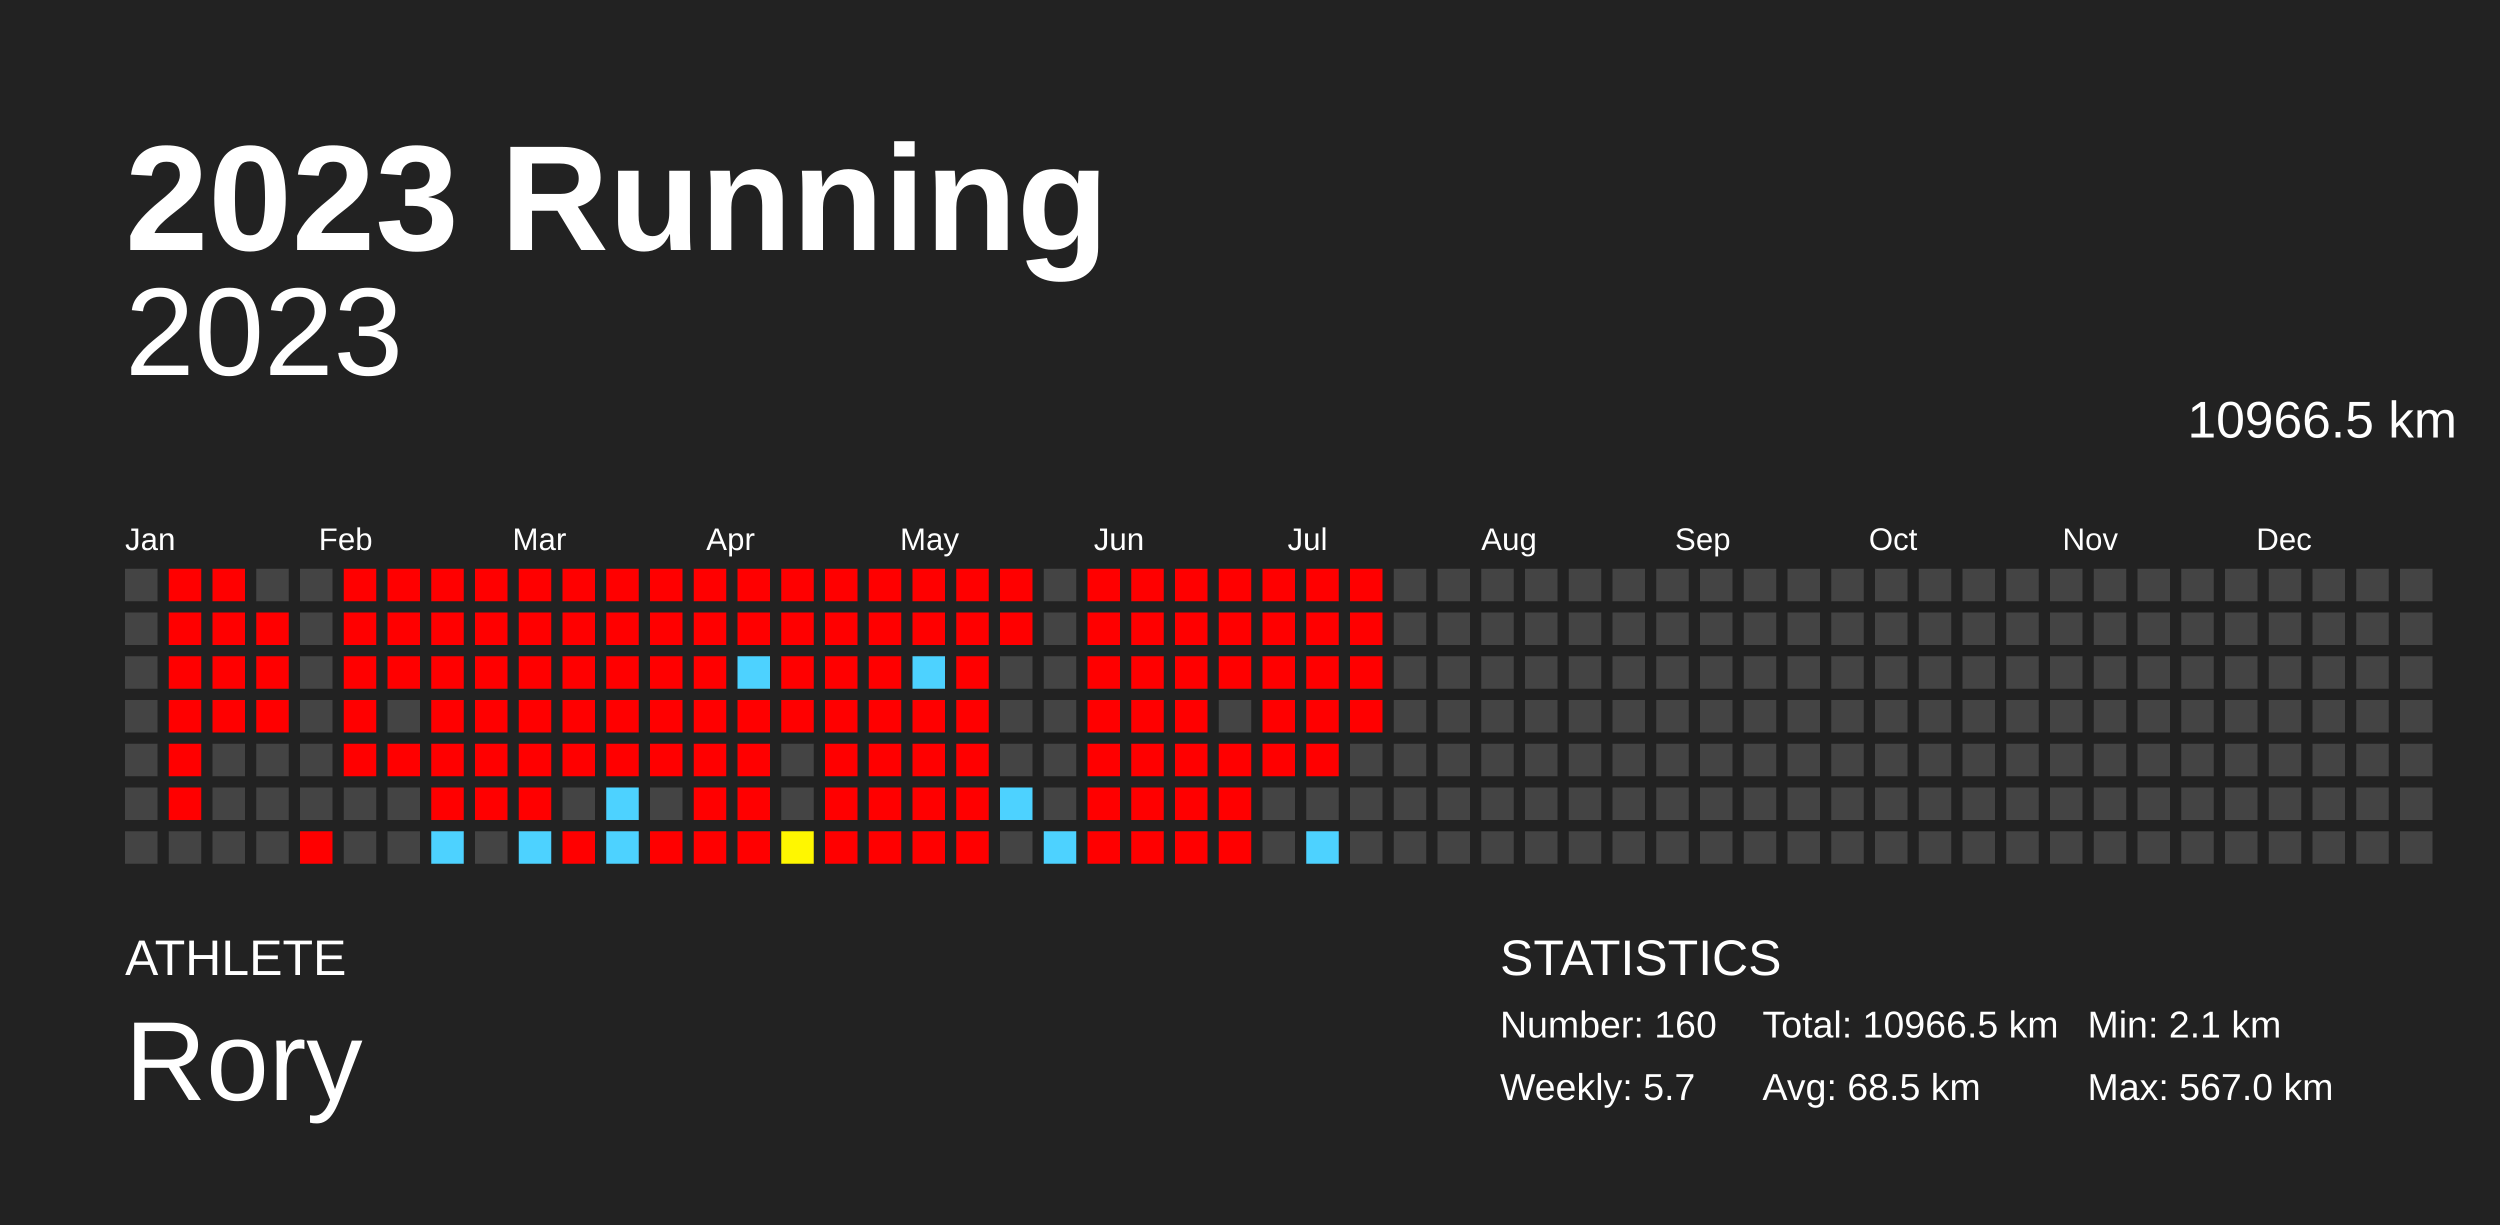
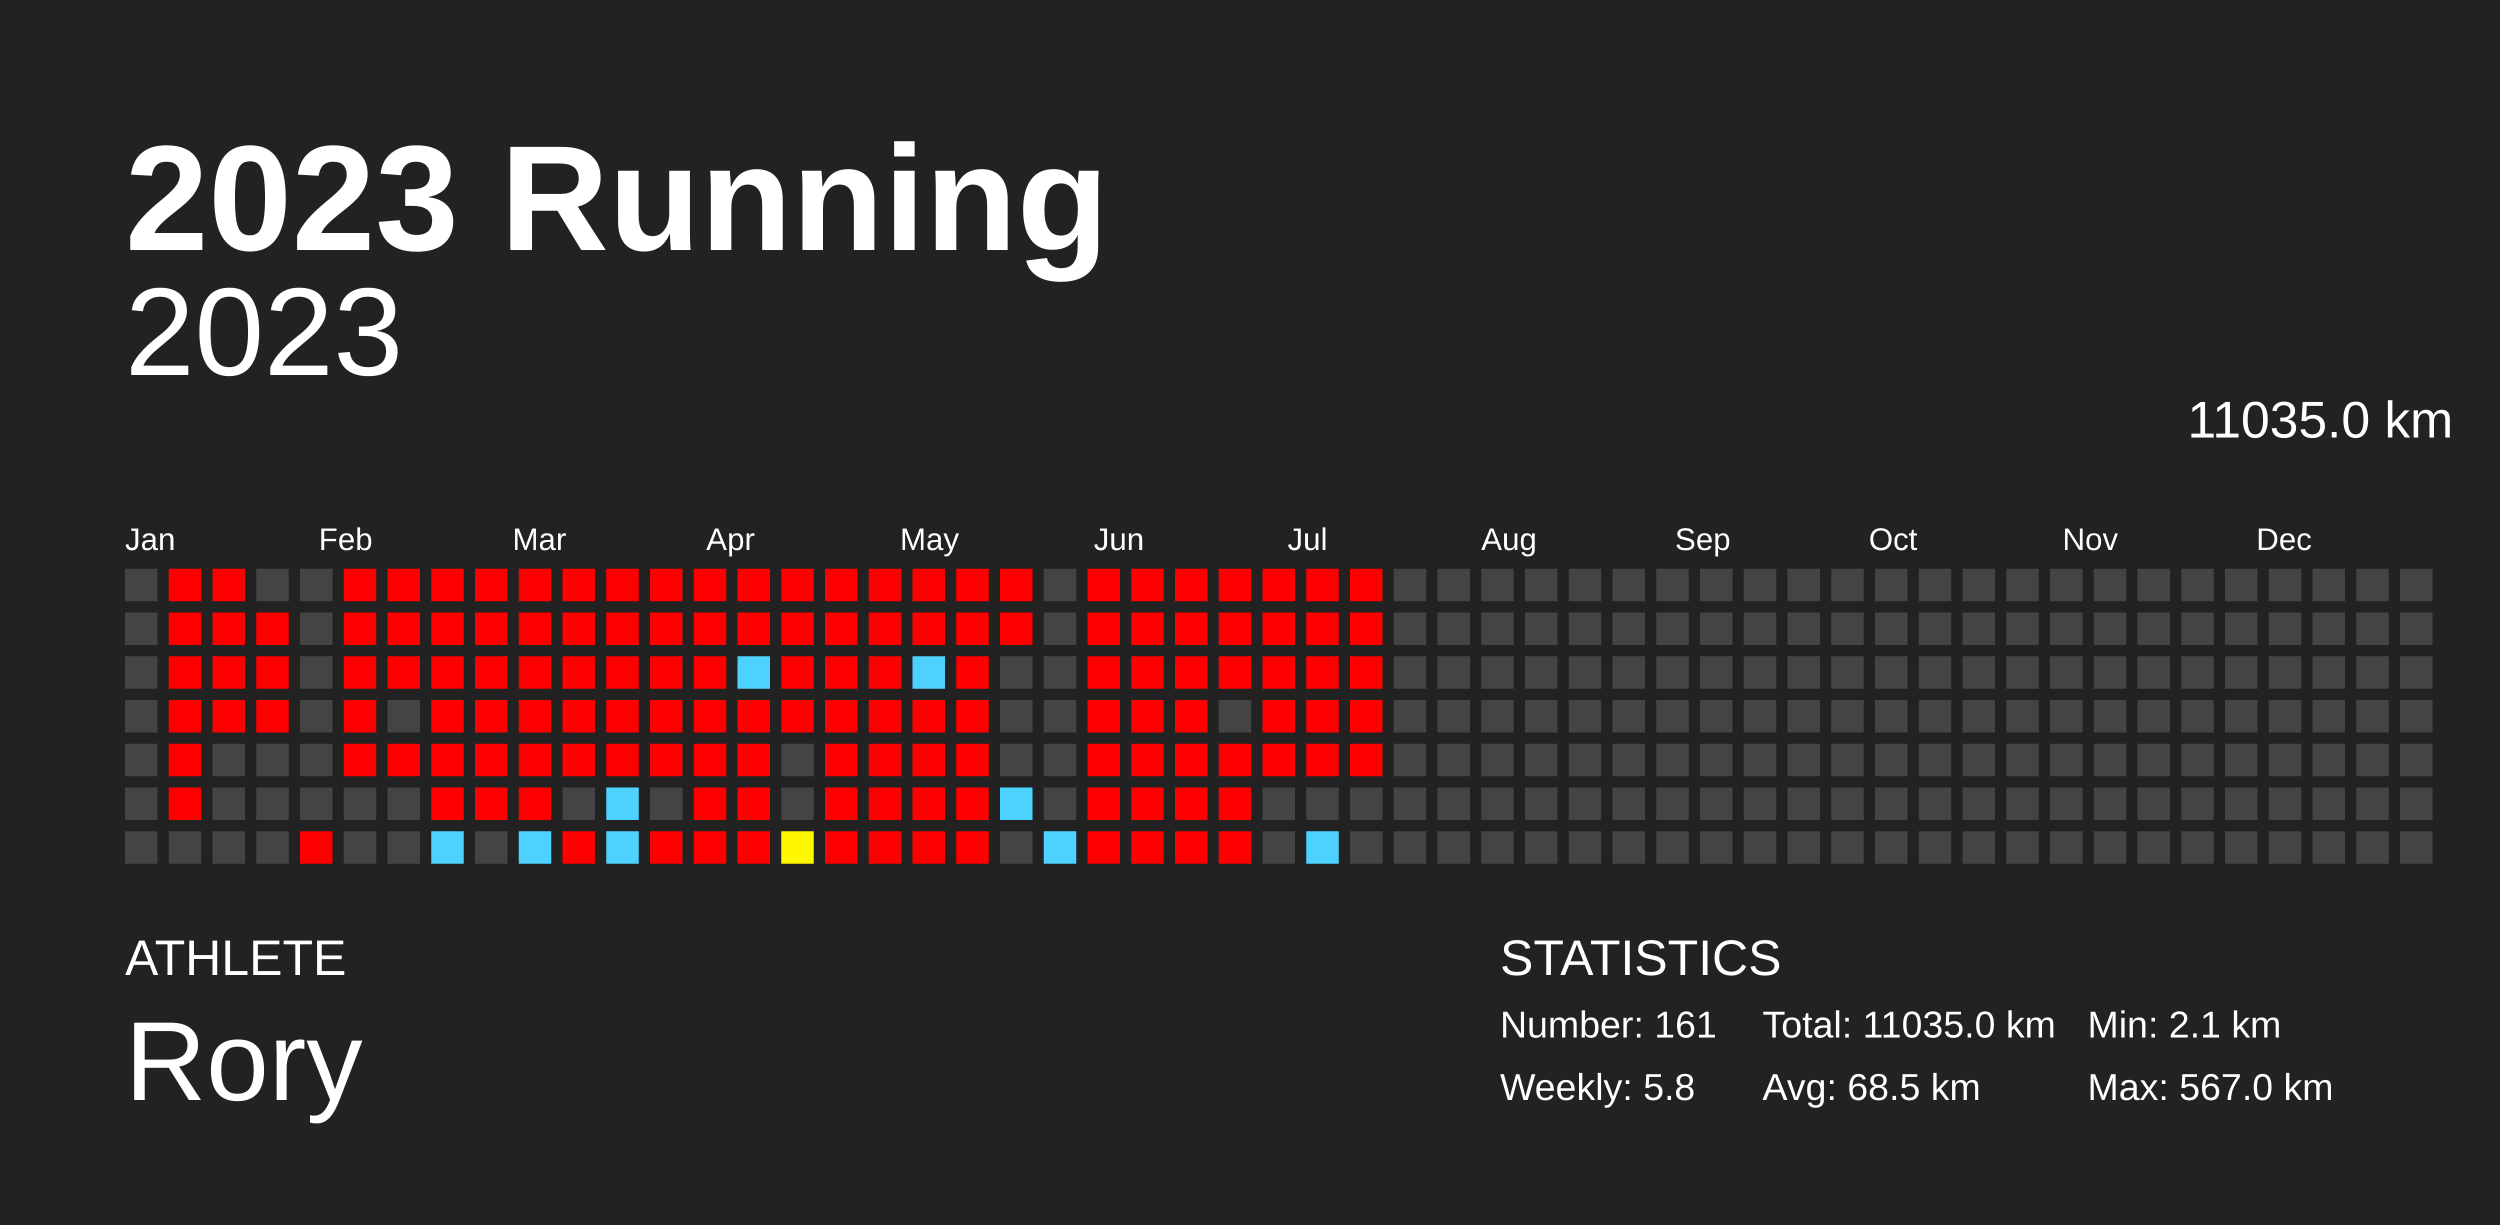
<svg xmlns="http://www.w3.org/2000/svg" baseProfile="full" height="98mm" version="1.1" viewBox="0,0,200,98" width="200mm">
  <defs />
  <rect fill="#222222" height="98" width="200" x="0" y="0" />
  <text fill="#FFFFFF" style="font-size:12px; font-family:Arial; font-weight:bold;" x="10" y="20">2023 Running</text>
  <text fill="#FFFFFF" style="font-size:4px; font-family:Arial" x="10" y="78">ATHLETE</text>
  <text fill="#FFFFFF" style="font-size:9px; font-family:Arial" x="10" y="88">Rory</text>
  <text fill="#FFFFFF" style="font-size:4px; font-family:Arial" x="120" y="78">STATISTICS</text>
-   <text fill="#FFFFFF" style="font-size:3px; font-family:Arial" x="120" y="83">Number: 160</text>
-   <text fill="#FFFFFF" style="font-size:3px; font-family:Arial" x="120" y="88">Weekly: 5.7</text>
-   <text fill="#FFFFFF" style="font-size:3px; font-family:Arial" x="141" y="83">Total: 10966.5 km</text>
+   <text fill="#FFFFFF" style="font-size:3px; font-family:Arial" x="120" y="83">Number: 161</text>
+   <text fill="#FFFFFF" style="font-size:3px; font-family:Arial" x="120" y="88">Weekly: 5.8</text>
+   <text fill="#FFFFFF" style="font-size:3px; font-family:Arial" x="141" y="83">Total: 11035.0 km</text>
  <text fill="#FFFFFF" style="font-size:3px; font-family:Arial" x="141" y="88">Avg: 68.5 km</text>
  <text fill="#FFFFFF" style="font-size:3px; font-family:Arial" x="167" y="83">Min: 2.1 km</text>
  <text fill="#FFFFFF" style="font-size:3px; font-family:Arial" x="167" y="88">Max: 567.0 km</text>
  <text alignment-baseline="hanging" fill="#FFFFFF" style="font-size:10.0px; font-family:Arial;" x="10" y="30">2023</text>
-   <text alignment-baseline="hanging" fill="#FFFFFF" style="font-size:4.125px; font-family:Arial;" x="175" y="35">10966.5 km</text>
+   <text alignment-baseline="hanging" fill="#FFFFFF" style="font-size:4.125px; font-family:Arial;" x="175" y="35">11035.0 km</text>
  <text fill="#FFFFFF" style="font-size:2.5px; font-family:Arial" x="10.0" y="44">Jan</text>
  <text fill="#FFFFFF" style="font-size:2.5px; font-family:Arial" x="25.5" y="44">Feb</text>
  <text fill="#FFFFFF" style="font-size:2.5px; font-family:Arial" x="41.0" y="44">Mar</text>
  <text fill="#FFFFFF" style="font-size:2.5px; font-family:Arial" x="56.5" y="44">Apr</text>
  <text fill="#FFFFFF" style="font-size:2.5px; font-family:Arial" x="72.0" y="44">May</text>
  <text fill="#FFFFFF" style="font-size:2.5px; font-family:Arial" x="87.5" y="44">Jun</text>
  <text fill="#FFFFFF" style="font-size:2.5px; font-family:Arial" x="103.0" y="44">Jul</text>
  <text fill="#FFFFFF" style="font-size:2.5px; font-family:Arial" x="118.5" y="44">Aug</text>
  <text fill="#FFFFFF" style="font-size:2.5px; font-family:Arial" x="134.0" y="44">Sep</text>
  <text fill="#FFFFFF" style="font-size:2.5px; font-family:Arial" x="149.5" y="44">Oct</text>
  <text fill="#FFFFFF" style="font-size:2.5px; font-family:Arial" x="165.0" y="44">Nov</text>
  <text fill="#FFFFFF" style="font-size:2.5px; font-family:Arial" x="180.5" y="44">Dec</text>
  <rect fill="#444444" height="2.6" width="2.6" x="10.0" y="45.5" />
  <rect fill="#444444" height="2.6" width="2.6" x="10.0" y="49.0" />
  <rect fill="#444444" height="2.6" width="2.6" x="10.0" y="52.5" />
  <rect fill="#444444" height="2.6" width="2.6" x="10.0" y="56.0" />
  <rect fill="#444444" height="2.6" width="2.6" x="10.0" y="59.5" />
  <rect fill="#444444" height="2.6" width="2.6" x="10.0" y="63.0" />
  <rect fill="#444444" height="2.6" width="2.6" x="10.0" y="66.5" />
  <rect fill="red" height="2.6" width="2.6" x="13.5" y="45.5" />
  <rect fill="red" height="2.6" width="2.6" x="13.5" y="49.0" />
  <rect fill="red" height="2.6" width="2.6" x="13.5" y="52.5" />
  <rect fill="red" height="2.6" width="2.6" x="13.5" y="56.0" />
  <rect fill="red" height="2.6" width="2.6" x="13.5" y="59.5" />
  <rect fill="red" height="2.6" width="2.6" x="13.5" y="63.0" />
  <rect fill="#444444" height="2.6" width="2.6" x="13.5" y="66.5" />
  <rect fill="red" height="2.6" width="2.6" x="17.0" y="45.5" />
  <rect fill="red" height="2.6" width="2.6" x="17.0" y="49.0" />
  <rect fill="red" height="2.6" width="2.6" x="17.0" y="52.5" />
  <rect fill="red" height="2.6" width="2.6" x="17.0" y="56.0" />
  <rect fill="#444444" height="2.6" width="2.6" x="17.0" y="59.5" />
  <rect fill="#444444" height="2.6" width="2.6" x="17.0" y="63.0" />
  <rect fill="#444444" height="2.6" width="2.6" x="17.0" y="66.5" />
  <rect fill="#444444" height="2.6" width="2.6" x="20.5" y="45.5" />
  <rect fill="red" height="2.6" width="2.6" x="20.5" y="49.0" />
  <rect fill="red" height="2.6" width="2.6" x="20.5" y="52.5" />
  <rect fill="red" height="2.6" width="2.6" x="20.5" y="56.0" />
  <rect fill="#444444" height="2.6" width="2.6" x="20.5" y="59.5" />
  <rect fill="#444444" height="2.6" width="2.6" x="20.5" y="63.0" />
  <rect fill="#444444" height="2.6" width="2.6" x="20.5" y="66.5" />
  <rect fill="#444444" height="2.6" width="2.6" x="24.0" y="45.5" />
  <rect fill="#444444" height="2.6" width="2.6" x="24.0" y="49.0" />
  <rect fill="#444444" height="2.6" width="2.6" x="24.0" y="52.5" />
  <rect fill="#444444" height="2.6" width="2.6" x="24.0" y="56.0" />
  <rect fill="#444444" height="2.6" width="2.6" x="24.0" y="59.5" />
  <rect fill="#444444" height="2.6" width="2.6" x="24.0" y="63.0" />
  <rect fill="red" height="2.6" width="2.6" x="24.0" y="66.5" />
  <rect fill="red" height="2.6" width="2.6" x="27.5" y="45.5" />
  <rect fill="red" height="2.6" width="2.6" x="27.5" y="49.0" />
  <rect fill="red" height="2.6" width="2.6" x="27.5" y="52.5" />
  <rect fill="red" height="2.6" width="2.6" x="27.5" y="56.0" />
  <rect fill="red" height="2.6" width="2.6" x="27.5" y="59.5" />
  <rect fill="#444444" height="2.6" width="2.6" x="27.5" y="63.0" />
  <rect fill="#444444" height="2.6" width="2.6" x="27.5" y="66.5" />
  <rect fill="red" height="2.6" width="2.6" x="31.0" y="45.5" />
  <rect fill="red" height="2.6" width="2.6" x="31.0" y="49.0" />
  <rect fill="red" height="2.6" width="2.6" x="31.0" y="52.5" />
  <rect fill="#444444" height="2.6" width="2.6" x="31.0" y="56.0" />
  <rect fill="red" height="2.6" width="2.6" x="31.0" y="59.5" />
  <rect fill="#444444" height="2.6" width="2.6" x="31.0" y="63.0" />
  <rect fill="#444444" height="2.6" width="2.6" x="31.0" y="66.5" />
  <rect fill="red" height="2.6" width="2.6" x="34.5" y="45.5" />
  <rect fill="red" height="2.6" width="2.6" x="34.5" y="49.0" />
  <rect fill="red" height="2.6" width="2.6" x="34.5" y="52.5" />
  <rect fill="red" height="2.6" width="2.6" x="34.5" y="56.0" />
  <rect fill="red" height="2.6" width="2.6" x="34.5" y="59.5" />
  <rect fill="red" height="2.6" width="2.6" x="34.5" y="63.0" />
  <rect fill="#4dd2ff" height="2.6" width="2.6" x="34.5" y="66.5" />
  <rect fill="red" height="2.6" width="2.6" x="38.0" y="45.5" />
  <rect fill="red" height="2.6" width="2.6" x="38.0" y="49.0" />
  <rect fill="red" height="2.6" width="2.6" x="38.0" y="52.5" />
  <rect fill="red" height="2.6" width="2.6" x="38.0" y="56.0" />
  <rect fill="red" height="2.6" width="2.6" x="38.0" y="59.5" />
  <rect fill="red" height="2.6" width="2.6" x="38.0" y="63.0" />
  <rect fill="#444444" height="2.6" width="2.6" x="38.0" y="66.5" />
  <rect fill="red" height="2.6" width="2.6" x="41.5" y="45.5" />
  <rect fill="red" height="2.6" width="2.6" x="41.5" y="49.0" />
  <rect fill="red" height="2.6" width="2.6" x="41.5" y="52.5" />
  <rect fill="red" height="2.6" width="2.6" x="41.5" y="56.0" />
  <rect fill="red" height="2.6" width="2.6" x="41.5" y="59.5" />
  <rect fill="red" height="2.6" width="2.6" x="41.5" y="63.0" />
  <rect fill="#4dd2ff" height="2.6" width="2.6" x="41.5" y="66.5" />
  <rect fill="red" height="2.6" width="2.6" x="45.0" y="45.5" />
  <rect fill="red" height="2.6" width="2.6" x="45.0" y="49.0" />
  <rect fill="red" height="2.6" width="2.6" x="45.0" y="52.5" />
  <rect fill="red" height="2.6" width="2.6" x="45.0" y="56.0" />
  <rect fill="red" height="2.6" width="2.6" x="45.0" y="59.5" />
  <rect fill="#444444" height="2.6" width="2.6" x="45.0" y="63.0" />
  <rect fill="red" height="2.6" width="2.6" x="45.0" y="66.5" />
  <rect fill="red" height="2.6" width="2.6" x="48.5" y="45.5" />
  <rect fill="red" height="2.6" width="2.6" x="48.5" y="49.0" />
  <rect fill="red" height="2.6" width="2.6" x="48.5" y="52.5" />
  <rect fill="red" height="2.6" width="2.6" x="48.5" y="56.0" />
  <rect fill="red" height="2.6" width="2.6" x="48.5" y="59.5" />
  <rect fill="#4dd2ff" height="2.6" width="2.6" x="48.5" y="63.0" />
  <rect fill="#4dd2ff" height="2.6" width="2.6" x="48.5" y="66.5" />
  <rect fill="red" height="2.6" width="2.6" x="52.0" y="45.5" />
  <rect fill="red" height="2.6" width="2.6" x="52.0" y="49.0" />
  <rect fill="red" height="2.6" width="2.6" x="52.0" y="52.5" />
  <rect fill="red" height="2.6" width="2.6" x="52.0" y="56.0" />
  <rect fill="red" height="2.6" width="2.6" x="52.0" y="59.5" />
  <rect fill="#444444" height="2.6" width="2.6" x="52.0" y="63.0" />
  <rect fill="red" height="2.6" width="2.6" x="52.0" y="66.5" />
  <rect fill="red" height="2.6" width="2.6" x="55.5" y="45.5" />
  <rect fill="red" height="2.6" width="2.6" x="55.5" y="49.0" />
  <rect fill="red" height="2.6" width="2.6" x="55.5" y="52.5" />
  <rect fill="red" height="2.6" width="2.6" x="55.5" y="56.0" />
  <rect fill="red" height="2.6" width="2.6" x="55.5" y="59.5" />
  <rect fill="red" height="2.6" width="2.6" x="55.5" y="63.0" />
  <rect fill="red" height="2.6" width="2.6" x="55.5" y="66.5" />
  <rect fill="red" height="2.6" width="2.6" x="59.0" y="45.5" />
  <rect fill="red" height="2.6" width="2.6" x="59.0" y="49.0" />
  <rect fill="#4dd2ff" height="2.6" width="2.6" x="59.0" y="52.5" />
  <rect fill="red" height="2.6" width="2.6" x="59.0" y="56.0" />
  <rect fill="red" height="2.6" width="2.6" x="59.0" y="59.5" />
  <rect fill="red" height="2.6" width="2.6" x="59.0" y="63.0" />
  <rect fill="red" height="2.6" width="2.6" x="59.0" y="66.5" />
  <rect fill="red" height="2.6" width="2.6" x="62.5" y="45.5" />
  <rect fill="red" height="2.6" width="2.6" x="62.5" y="49.0" />
  <rect fill="red" height="2.6" width="2.6" x="62.5" y="52.5" />
  <rect fill="red" height="2.6" width="2.6" x="62.5" y="56.0" />
  <rect fill="#444444" height="2.6" width="2.6" x="62.5" y="59.5" />
  <rect fill="#444444" height="2.6" width="2.6" x="62.5" y="63.0" />
  <rect fill="#fff700" height="2.6" width="2.6" x="62.5" y="66.5" />
  <rect fill="red" height="2.6" width="2.6" x="66.0" y="45.5" />
  <rect fill="red" height="2.6" width="2.6" x="66.0" y="49.0" />
  <rect fill="red" height="2.6" width="2.6" x="66.0" y="52.5" />
  <rect fill="red" height="2.6" width="2.6" x="66.0" y="56.0" />
  <rect fill="red" height="2.6" width="2.6" x="66.0" y="59.5" />
  <rect fill="red" height="2.6" width="2.6" x="66.0" y="63.0" />
  <rect fill="red" height="2.6" width="2.6" x="66.0" y="66.5" />
  <rect fill="red" height="2.6" width="2.6" x="69.5" y="45.5" />
  <rect fill="red" height="2.6" width="2.6" x="69.5" y="49.0" />
  <rect fill="red" height="2.6" width="2.6" x="69.5" y="52.5" />
  <rect fill="red" height="2.6" width="2.6" x="69.5" y="56.0" />
  <rect fill="red" height="2.6" width="2.6" x="69.5" y="59.5" />
  <rect fill="red" height="2.6" width="2.6" x="69.5" y="63.0" />
  <rect fill="red" height="2.6" width="2.6" x="69.5" y="66.5" />
  <rect fill="red" height="2.6" width="2.6" x="73.0" y="45.5" />
  <rect fill="red" height="2.6" width="2.6" x="73.0" y="49.0" />
  <rect fill="#4dd2ff" height="2.6" width="2.6" x="73.0" y="52.5" />
  <rect fill="red" height="2.6" width="2.6" x="73.0" y="56.0" />
  <rect fill="red" height="2.6" width="2.6" x="73.0" y="59.5" />
  <rect fill="red" height="2.6" width="2.6" x="73.0" y="63.0" />
  <rect fill="red" height="2.6" width="2.6" x="73.0" y="66.5" />
  <rect fill="red" height="2.6" width="2.6" x="76.5" y="45.5" />
  <rect fill="red" height="2.6" width="2.6" x="76.5" y="49.0" />
  <rect fill="red" height="2.6" width="2.6" x="76.5" y="52.5" />
  <rect fill="red" height="2.6" width="2.6" x="76.5" y="56.0" />
  <rect fill="red" height="2.6" width="2.6" x="76.5" y="59.5" />
  <rect fill="red" height="2.6" width="2.6" x="76.5" y="63.0" />
  <rect fill="red" height="2.6" width="2.6" x="76.5" y="66.5" />
  <rect fill="red" height="2.6" width="2.6" x="80.0" y="45.5" />
  <rect fill="red" height="2.6" width="2.6" x="80.0" y="49.0" />
  <rect fill="#444444" height="2.6" width="2.6" x="80.0" y="52.5" />
  <rect fill="#444444" height="2.6" width="2.6" x="80.0" y="56.0" />
  <rect fill="#444444" height="2.6" width="2.6" x="80.0" y="59.5" />
  <rect fill="#4dd2ff" height="2.6" width="2.6" x="80.0" y="63.0" />
  <rect fill="#444444" height="2.6" width="2.6" x="80.0" y="66.5" />
  <rect fill="#444444" height="2.6" width="2.6" x="83.5" y="45.5" />
  <rect fill="#444444" height="2.6" width="2.6" x="83.5" y="49.0" />
  <rect fill="#444444" height="2.6" width="2.6" x="83.5" y="52.5" />
  <rect fill="#444444" height="2.6" width="2.6" x="83.5" y="56.0" />
  <rect fill="#444444" height="2.6" width="2.6" x="83.5" y="59.5" />
  <rect fill="#444444" height="2.6" width="2.6" x="83.5" y="63.0" />
  <rect fill="#4dd2ff" height="2.6" width="2.6" x="83.5" y="66.5" />
  <rect fill="red" height="2.6" width="2.6" x="87.0" y="45.5" />
  <rect fill="red" height="2.6" width="2.6" x="87.0" y="49.0" />
  <rect fill="red" height="2.6" width="2.6" x="87.0" y="52.5" />
  <rect fill="red" height="2.6" width="2.6" x="87.0" y="56.0" />
  <rect fill="red" height="2.6" width="2.6" x="87.0" y="59.5" />
  <rect fill="red" height="2.6" width="2.6" x="87.0" y="63.0" />
  <rect fill="red" height="2.6" width="2.6" x="87.0" y="66.5" />
  <rect fill="red" height="2.6" width="2.6" x="90.5" y="45.5" />
  <rect fill="red" height="2.6" width="2.6" x="90.5" y="49.0" />
  <rect fill="red" height="2.6" width="2.6" x="90.5" y="52.5" />
  <rect fill="red" height="2.6" width="2.6" x="90.5" y="56.0" />
  <rect fill="red" height="2.6" width="2.6" x="90.5" y="59.5" />
  <rect fill="red" height="2.6" width="2.6" x="90.5" y="63.0" />
  <rect fill="red" height="2.6" width="2.6" x="90.5" y="66.5" />
  <rect fill="red" height="2.6" width="2.6" x="94.0" y="45.5" />
  <rect fill="red" height="2.6" width="2.6" x="94.0" y="49.0" />
  <rect fill="red" height="2.6" width="2.6" x="94.0" y="52.5" />
  <rect fill="red" height="2.6" width="2.6" x="94.0" y="56.0" />
  <rect fill="red" height="2.6" width="2.6" x="94.0" y="59.5" />
  <rect fill="red" height="2.6" width="2.6" x="94.0" y="63.0" />
  <rect fill="red" height="2.6" width="2.6" x="94.0" y="66.5" />
  <rect fill="red" height="2.6" width="2.6" x="97.5" y="45.5" />
  <rect fill="red" height="2.6" width="2.6" x="97.5" y="49.0" />
  <rect fill="red" height="2.6" width="2.6" x="97.5" y="52.5" />
  <rect fill="#444444" height="2.6" width="2.6" x="97.5" y="56.0" />
  <rect fill="red" height="2.6" width="2.6" x="97.5" y="59.5" />
  <rect fill="red" height="2.6" width="2.6" x="97.5" y="63.0" />
  <rect fill="red" height="2.6" width="2.6" x="97.5" y="66.5" />
  <rect fill="red" height="2.6" width="2.6" x="101.0" y="45.5" />
  <rect fill="red" height="2.6" width="2.6" x="101.0" y="49.0" />
  <rect fill="red" height="2.6" width="2.6" x="101.0" y="52.5" />
  <rect fill="red" height="2.6" width="2.6" x="101.0" y="56.0" />
  <rect fill="red" height="2.6" width="2.6" x="101.0" y="59.5" />
  <rect fill="#444444" height="2.6" width="2.6" x="101.0" y="63.0" />
  <rect fill="#444444" height="2.6" width="2.6" x="101.0" y="66.5" />
  <rect fill="red" height="2.6" width="2.6" x="104.5" y="45.5" />
  <rect fill="red" height="2.6" width="2.6" x="104.5" y="49.0" />
  <rect fill="red" height="2.6" width="2.6" x="104.5" y="52.5" />
  <rect fill="red" height="2.6" width="2.6" x="104.5" y="56.0" />
  <rect fill="red" height="2.6" width="2.6" x="104.5" y="59.5" />
  <rect fill="#444444" height="2.6" width="2.6" x="104.5" y="63.0" />
  <rect fill="#4dd2ff" height="2.6" width="2.6" x="104.5" y="66.5" />
  <rect fill="red" height="2.6" width="2.6" x="108.0" y="45.5" />
  <rect fill="red" height="2.6" width="2.6" x="108.0" y="49.0" />
  <rect fill="red" height="2.6" width="2.6" x="108.0" y="52.5" />
  <rect fill="red" height="2.6" width="2.6" x="108.0" y="56.0" />
-   <rect fill="#444444" height="2.6" width="2.6" x="108.0" y="59.5" />
+   <rect fill="red" height="2.6" width="2.6" x="108.0" y="59.5" />
  <rect fill="#444444" height="2.6" width="2.6" x="108.0" y="63.0" />
  <rect fill="#444444" height="2.6" width="2.6" x="108.0" y="66.5" />
  <rect fill="#444444" height="2.6" width="2.6" x="111.5" y="45.5" />
  <rect fill="#444444" height="2.6" width="2.6" x="111.5" y="49.0" />
  <rect fill="#444444" height="2.6" width="2.6" x="111.5" y="52.5" />
  <rect fill="#444444" height="2.6" width="2.6" x="111.5" y="56.0" />
  <rect fill="#444444" height="2.6" width="2.6" x="111.5" y="59.5" />
  <rect fill="#444444" height="2.6" width="2.6" x="111.5" y="63.0" />
  <rect fill="#444444" height="2.6" width="2.6" x="111.5" y="66.5" />
  <rect fill="#444444" height="2.6" width="2.6" x="115.0" y="45.5" />
  <rect fill="#444444" height="2.6" width="2.6" x="115.0" y="49.0" />
  <rect fill="#444444" height="2.6" width="2.6" x="115.0" y="52.5" />
  <rect fill="#444444" height="2.6" width="2.6" x="115.0" y="56.0" />
  <rect fill="#444444" height="2.6" width="2.6" x="115.0" y="59.5" />
  <rect fill="#444444" height="2.6" width="2.6" x="115.0" y="63.0" />
  <rect fill="#444444" height="2.6" width="2.6" x="115.0" y="66.5" />
  <rect fill="#444444" height="2.6" width="2.6" x="118.5" y="45.5" />
  <rect fill="#444444" height="2.6" width="2.6" x="118.5" y="49.0" />
  <rect fill="#444444" height="2.6" width="2.6" x="118.5" y="52.5" />
  <rect fill="#444444" height="2.6" width="2.6" x="118.5" y="56.0" />
  <rect fill="#444444" height="2.6" width="2.6" x="118.5" y="59.5" />
  <rect fill="#444444" height="2.6" width="2.6" x="118.5" y="63.0" />
  <rect fill="#444444" height="2.6" width="2.6" x="118.5" y="66.5" />
  <rect fill="#444444" height="2.6" width="2.6" x="122.0" y="45.5" />
  <rect fill="#444444" height="2.6" width="2.6" x="122.0" y="49.0" />
  <rect fill="#444444" height="2.6" width="2.6" x="122.0" y="52.5" />
  <rect fill="#444444" height="2.6" width="2.6" x="122.0" y="56.0" />
  <rect fill="#444444" height="2.6" width="2.6" x="122.0" y="59.5" />
  <rect fill="#444444" height="2.6" width="2.6" x="122.0" y="63.0" />
  <rect fill="#444444" height="2.6" width="2.6" x="122.0" y="66.5" />
  <rect fill="#444444" height="2.6" width="2.6" x="125.5" y="45.5" />
  <rect fill="#444444" height="2.6" width="2.6" x="125.5" y="49.0" />
  <rect fill="#444444" height="2.6" width="2.6" x="125.5" y="52.5" />
  <rect fill="#444444" height="2.6" width="2.6" x="125.5" y="56.0" />
  <rect fill="#444444" height="2.6" width="2.6" x="125.5" y="59.5" />
  <rect fill="#444444" height="2.6" width="2.6" x="125.5" y="63.0" />
  <rect fill="#444444" height="2.6" width="2.6" x="125.5" y="66.5" />
  <rect fill="#444444" height="2.6" width="2.6" x="129.0" y="45.5" />
  <rect fill="#444444" height="2.6" width="2.6" x="129.0" y="49.0" />
  <rect fill="#444444" height="2.6" width="2.6" x="129.0" y="52.5" />
  <rect fill="#444444" height="2.6" width="2.6" x="129.0" y="56.0" />
  <rect fill="#444444" height="2.6" width="2.6" x="129.0" y="59.5" />
  <rect fill="#444444" height="2.6" width="2.6" x="129.0" y="63.0" />
  <rect fill="#444444" height="2.6" width="2.6" x="129.0" y="66.5" />
  <rect fill="#444444" height="2.6" width="2.6" x="132.5" y="45.5" />
  <rect fill="#444444" height="2.6" width="2.6" x="132.5" y="49.0" />
  <rect fill="#444444" height="2.6" width="2.6" x="132.5" y="52.5" />
  <rect fill="#444444" height="2.6" width="2.6" x="132.5" y="56.0" />
  <rect fill="#444444" height="2.6" width="2.6" x="132.5" y="59.5" />
  <rect fill="#444444" height="2.6" width="2.6" x="132.5" y="63.0" />
  <rect fill="#444444" height="2.6" width="2.6" x="132.5" y="66.5" />
  <rect fill="#444444" height="2.6" width="2.6" x="136.0" y="45.5" />
  <rect fill="#444444" height="2.6" width="2.6" x="136.0" y="49.0" />
  <rect fill="#444444" height="2.6" width="2.6" x="136.0" y="52.5" />
  <rect fill="#444444" height="2.6" width="2.6" x="136.0" y="56.0" />
  <rect fill="#444444" height="2.6" width="2.6" x="136.0" y="59.5" />
  <rect fill="#444444" height="2.6" width="2.6" x="136.0" y="63.0" />
  <rect fill="#444444" height="2.6" width="2.6" x="136.0" y="66.5" />
  <rect fill="#444444" height="2.6" width="2.6" x="139.5" y="45.5" />
  <rect fill="#444444" height="2.6" width="2.6" x="139.5" y="49.0" />
  <rect fill="#444444" height="2.6" width="2.6" x="139.5" y="52.5" />
  <rect fill="#444444" height="2.6" width="2.6" x="139.5" y="56.0" />
  <rect fill="#444444" height="2.6" width="2.6" x="139.5" y="59.5" />
  <rect fill="#444444" height="2.6" width="2.6" x="139.5" y="63.0" />
  <rect fill="#444444" height="2.6" width="2.6" x="139.5" y="66.5" />
  <rect fill="#444444" height="2.6" width="2.6" x="143.0" y="45.5" />
  <rect fill="#444444" height="2.6" width="2.6" x="143.0" y="49.0" />
  <rect fill="#444444" height="2.6" width="2.6" x="143.0" y="52.5" />
  <rect fill="#444444" height="2.6" width="2.6" x="143.0" y="56.0" />
  <rect fill="#444444" height="2.6" width="2.6" x="143.0" y="59.5" />
  <rect fill="#444444" height="2.6" width="2.6" x="143.0" y="63.0" />
  <rect fill="#444444" height="2.6" width="2.6" x="143.0" y="66.5" />
  <rect fill="#444444" height="2.6" width="2.6" x="146.5" y="45.5" />
  <rect fill="#444444" height="2.6" width="2.6" x="146.5" y="49.0" />
  <rect fill="#444444" height="2.6" width="2.6" x="146.5" y="52.5" />
  <rect fill="#444444" height="2.6" width="2.6" x="146.5" y="56.0" />
  <rect fill="#444444" height="2.6" width="2.6" x="146.5" y="59.5" />
  <rect fill="#444444" height="2.6" width="2.6" x="146.5" y="63.0" />
  <rect fill="#444444" height="2.6" width="2.6" x="146.5" y="66.5" />
  <rect fill="#444444" height="2.6" width="2.6" x="150.0" y="45.5" />
  <rect fill="#444444" height="2.6" width="2.6" x="150.0" y="49.0" />
  <rect fill="#444444" height="2.6" width="2.6" x="150.0" y="52.5" />
  <rect fill="#444444" height="2.6" width="2.6" x="150.0" y="56.0" />
  <rect fill="#444444" height="2.6" width="2.6" x="150.0" y="59.5" />
  <rect fill="#444444" height="2.6" width="2.6" x="150.0" y="63.0" />
  <rect fill="#444444" height="2.6" width="2.6" x="150.0" y="66.5" />
  <rect fill="#444444" height="2.6" width="2.6" x="153.5" y="45.5" />
  <rect fill="#444444" height="2.6" width="2.6" x="153.5" y="49.0" />
  <rect fill="#444444" height="2.6" width="2.6" x="153.5" y="52.5" />
  <rect fill="#444444" height="2.6" width="2.6" x="153.5" y="56.0" />
  <rect fill="#444444" height="2.6" width="2.6" x="153.5" y="59.5" />
  <rect fill="#444444" height="2.6" width="2.6" x="153.5" y="63.0" />
  <rect fill="#444444" height="2.6" width="2.6" x="153.5" y="66.5" />
  <rect fill="#444444" height="2.6" width="2.6" x="157.0" y="45.5" />
  <rect fill="#444444" height="2.6" width="2.6" x="157.0" y="49.0" />
  <rect fill="#444444" height="2.6" width="2.6" x="157.0" y="52.5" />
  <rect fill="#444444" height="2.6" width="2.6" x="157.0" y="56.0" />
  <rect fill="#444444" height="2.6" width="2.6" x="157.0" y="59.5" />
  <rect fill="#444444" height="2.6" width="2.6" x="157.0" y="63.0" />
  <rect fill="#444444" height="2.6" width="2.6" x="157.0" y="66.5" />
  <rect fill="#444444" height="2.6" width="2.6" x="160.5" y="45.5" />
  <rect fill="#444444" height="2.6" width="2.6" x="160.5" y="49.0" />
  <rect fill="#444444" height="2.6" width="2.6" x="160.5" y="52.5" />
  <rect fill="#444444" height="2.6" width="2.6" x="160.5" y="56.0" />
  <rect fill="#444444" height="2.6" width="2.6" x="160.5" y="59.5" />
  <rect fill="#444444" height="2.6" width="2.6" x="160.5" y="63.0" />
  <rect fill="#444444" height="2.6" width="2.6" x="160.5" y="66.5" />
  <rect fill="#444444" height="2.6" width="2.6" x="164.0" y="45.5" />
  <rect fill="#444444" height="2.6" width="2.6" x="164.0" y="49.0" />
  <rect fill="#444444" height="2.6" width="2.6" x="164.0" y="52.5" />
  <rect fill="#444444" height="2.6" width="2.6" x="164.0" y="56.0" />
  <rect fill="#444444" height="2.6" width="2.6" x="164.0" y="59.5" />
  <rect fill="#444444" height="2.6" width="2.6" x="164.0" y="63.0" />
  <rect fill="#444444" height="2.6" width="2.6" x="164.0" y="66.5" />
  <rect fill="#444444" height="2.6" width="2.6" x="167.5" y="45.5" />
  <rect fill="#444444" height="2.6" width="2.6" x="167.5" y="49.0" />
  <rect fill="#444444" height="2.6" width="2.6" x="167.5" y="52.5" />
  <rect fill="#444444" height="2.6" width="2.6" x="167.5" y="56.0" />
  <rect fill="#444444" height="2.6" width="2.6" x="167.5" y="59.5" />
  <rect fill="#444444" height="2.6" width="2.6" x="167.5" y="63.0" />
  <rect fill="#444444" height="2.6" width="2.6" x="167.5" y="66.5" />
  <rect fill="#444444" height="2.6" width="2.6" x="171.0" y="45.5" />
  <rect fill="#444444" height="2.6" width="2.6" x="171.0" y="49.0" />
  <rect fill="#444444" height="2.6" width="2.6" x="171.0" y="52.5" />
  <rect fill="#444444" height="2.6" width="2.6" x="171.0" y="56.0" />
  <rect fill="#444444" height="2.6" width="2.6" x="171.0" y="59.5" />
  <rect fill="#444444" height="2.6" width="2.6" x="171.0" y="63.0" />
  <rect fill="#444444" height="2.6" width="2.6" x="171.0" y="66.5" />
  <rect fill="#444444" height="2.6" width="2.6" x="174.5" y="45.5" />
  <rect fill="#444444" height="2.6" width="2.6" x="174.5" y="49.0" />
  <rect fill="#444444" height="2.6" width="2.6" x="174.5" y="52.5" />
  <rect fill="#444444" height="2.6" width="2.6" x="174.5" y="56.0" />
  <rect fill="#444444" height="2.6" width="2.6" x="174.5" y="59.5" />
  <rect fill="#444444" height="2.6" width="2.6" x="174.5" y="63.0" />
  <rect fill="#444444" height="2.6" width="2.6" x="174.5" y="66.5" />
  <rect fill="#444444" height="2.6" width="2.6" x="178.0" y="45.5" />
  <rect fill="#444444" height="2.6" width="2.6" x="178.0" y="49.0" />
  <rect fill="#444444" height="2.6" width="2.6" x="178.0" y="52.5" />
  <rect fill="#444444" height="2.6" width="2.6" x="178.0" y="56.0" />
  <rect fill="#444444" height="2.6" width="2.6" x="178.0" y="59.5" />
  <rect fill="#444444" height="2.6" width="2.6" x="178.0" y="63.0" />
  <rect fill="#444444" height="2.6" width="2.6" x="178.0" y="66.5" />
  <rect fill="#444444" height="2.6" width="2.6" x="181.5" y="45.5" />
  <rect fill="#444444" height="2.6" width="2.6" x="181.5" y="49.0" />
  <rect fill="#444444" height="2.6" width="2.6" x="181.5" y="52.5" />
  <rect fill="#444444" height="2.6" width="2.6" x="181.5" y="56.0" />
  <rect fill="#444444" height="2.6" width="2.6" x="181.5" y="59.5" />
  <rect fill="#444444" height="2.6" width="2.6" x="181.5" y="63.0" />
  <rect fill="#444444" height="2.6" width="2.6" x="181.5" y="66.5" />
  <rect fill="#444444" height="2.6" width="2.6" x="185.0" y="45.5" />
  <rect fill="#444444" height="2.6" width="2.6" x="185.0" y="49.0" />
  <rect fill="#444444" height="2.6" width="2.6" x="185.0" y="52.5" />
  <rect fill="#444444" height="2.6" width="2.6" x="185.0" y="56.0" />
  <rect fill="#444444" height="2.6" width="2.6" x="185.0" y="59.5" />
  <rect fill="#444444" height="2.6" width="2.6" x="185.0" y="63.0" />
  <rect fill="#444444" height="2.6" width="2.6" x="185.0" y="66.5" />
  <rect fill="#444444" height="2.6" width="2.6" x="188.5" y="45.5" />
  <rect fill="#444444" height="2.6" width="2.6" x="188.5" y="49.0" />
  <rect fill="#444444" height="2.6" width="2.6" x="188.5" y="52.5" />
  <rect fill="#444444" height="2.6" width="2.6" x="188.5" y="56.0" />
  <rect fill="#444444" height="2.6" width="2.6" x="188.5" y="59.5" />
  <rect fill="#444444" height="2.6" width="2.6" x="188.5" y="63.0" />
  <rect fill="#444444" height="2.6" width="2.6" x="188.5" y="66.5" />
  <rect fill="#444444" height="2.6" width="2.6" x="192.0" y="45.5" />
  <rect fill="#444444" height="2.6" width="2.6" x="192.0" y="49.0" />
  <rect fill="#444444" height="2.6" width="2.6" x="192.0" y="52.5" />
  <rect fill="#444444" height="2.6" width="2.6" x="192.0" y="56.0" />
  <rect fill="#444444" height="2.6" width="2.6" x="192.0" y="59.5" />
  <rect fill="#444444" height="2.6" width="2.6" x="192.0" y="63.0" />
  <rect fill="#444444" height="2.6" width="2.6" x="192.0" y="66.5" />
</svg>
